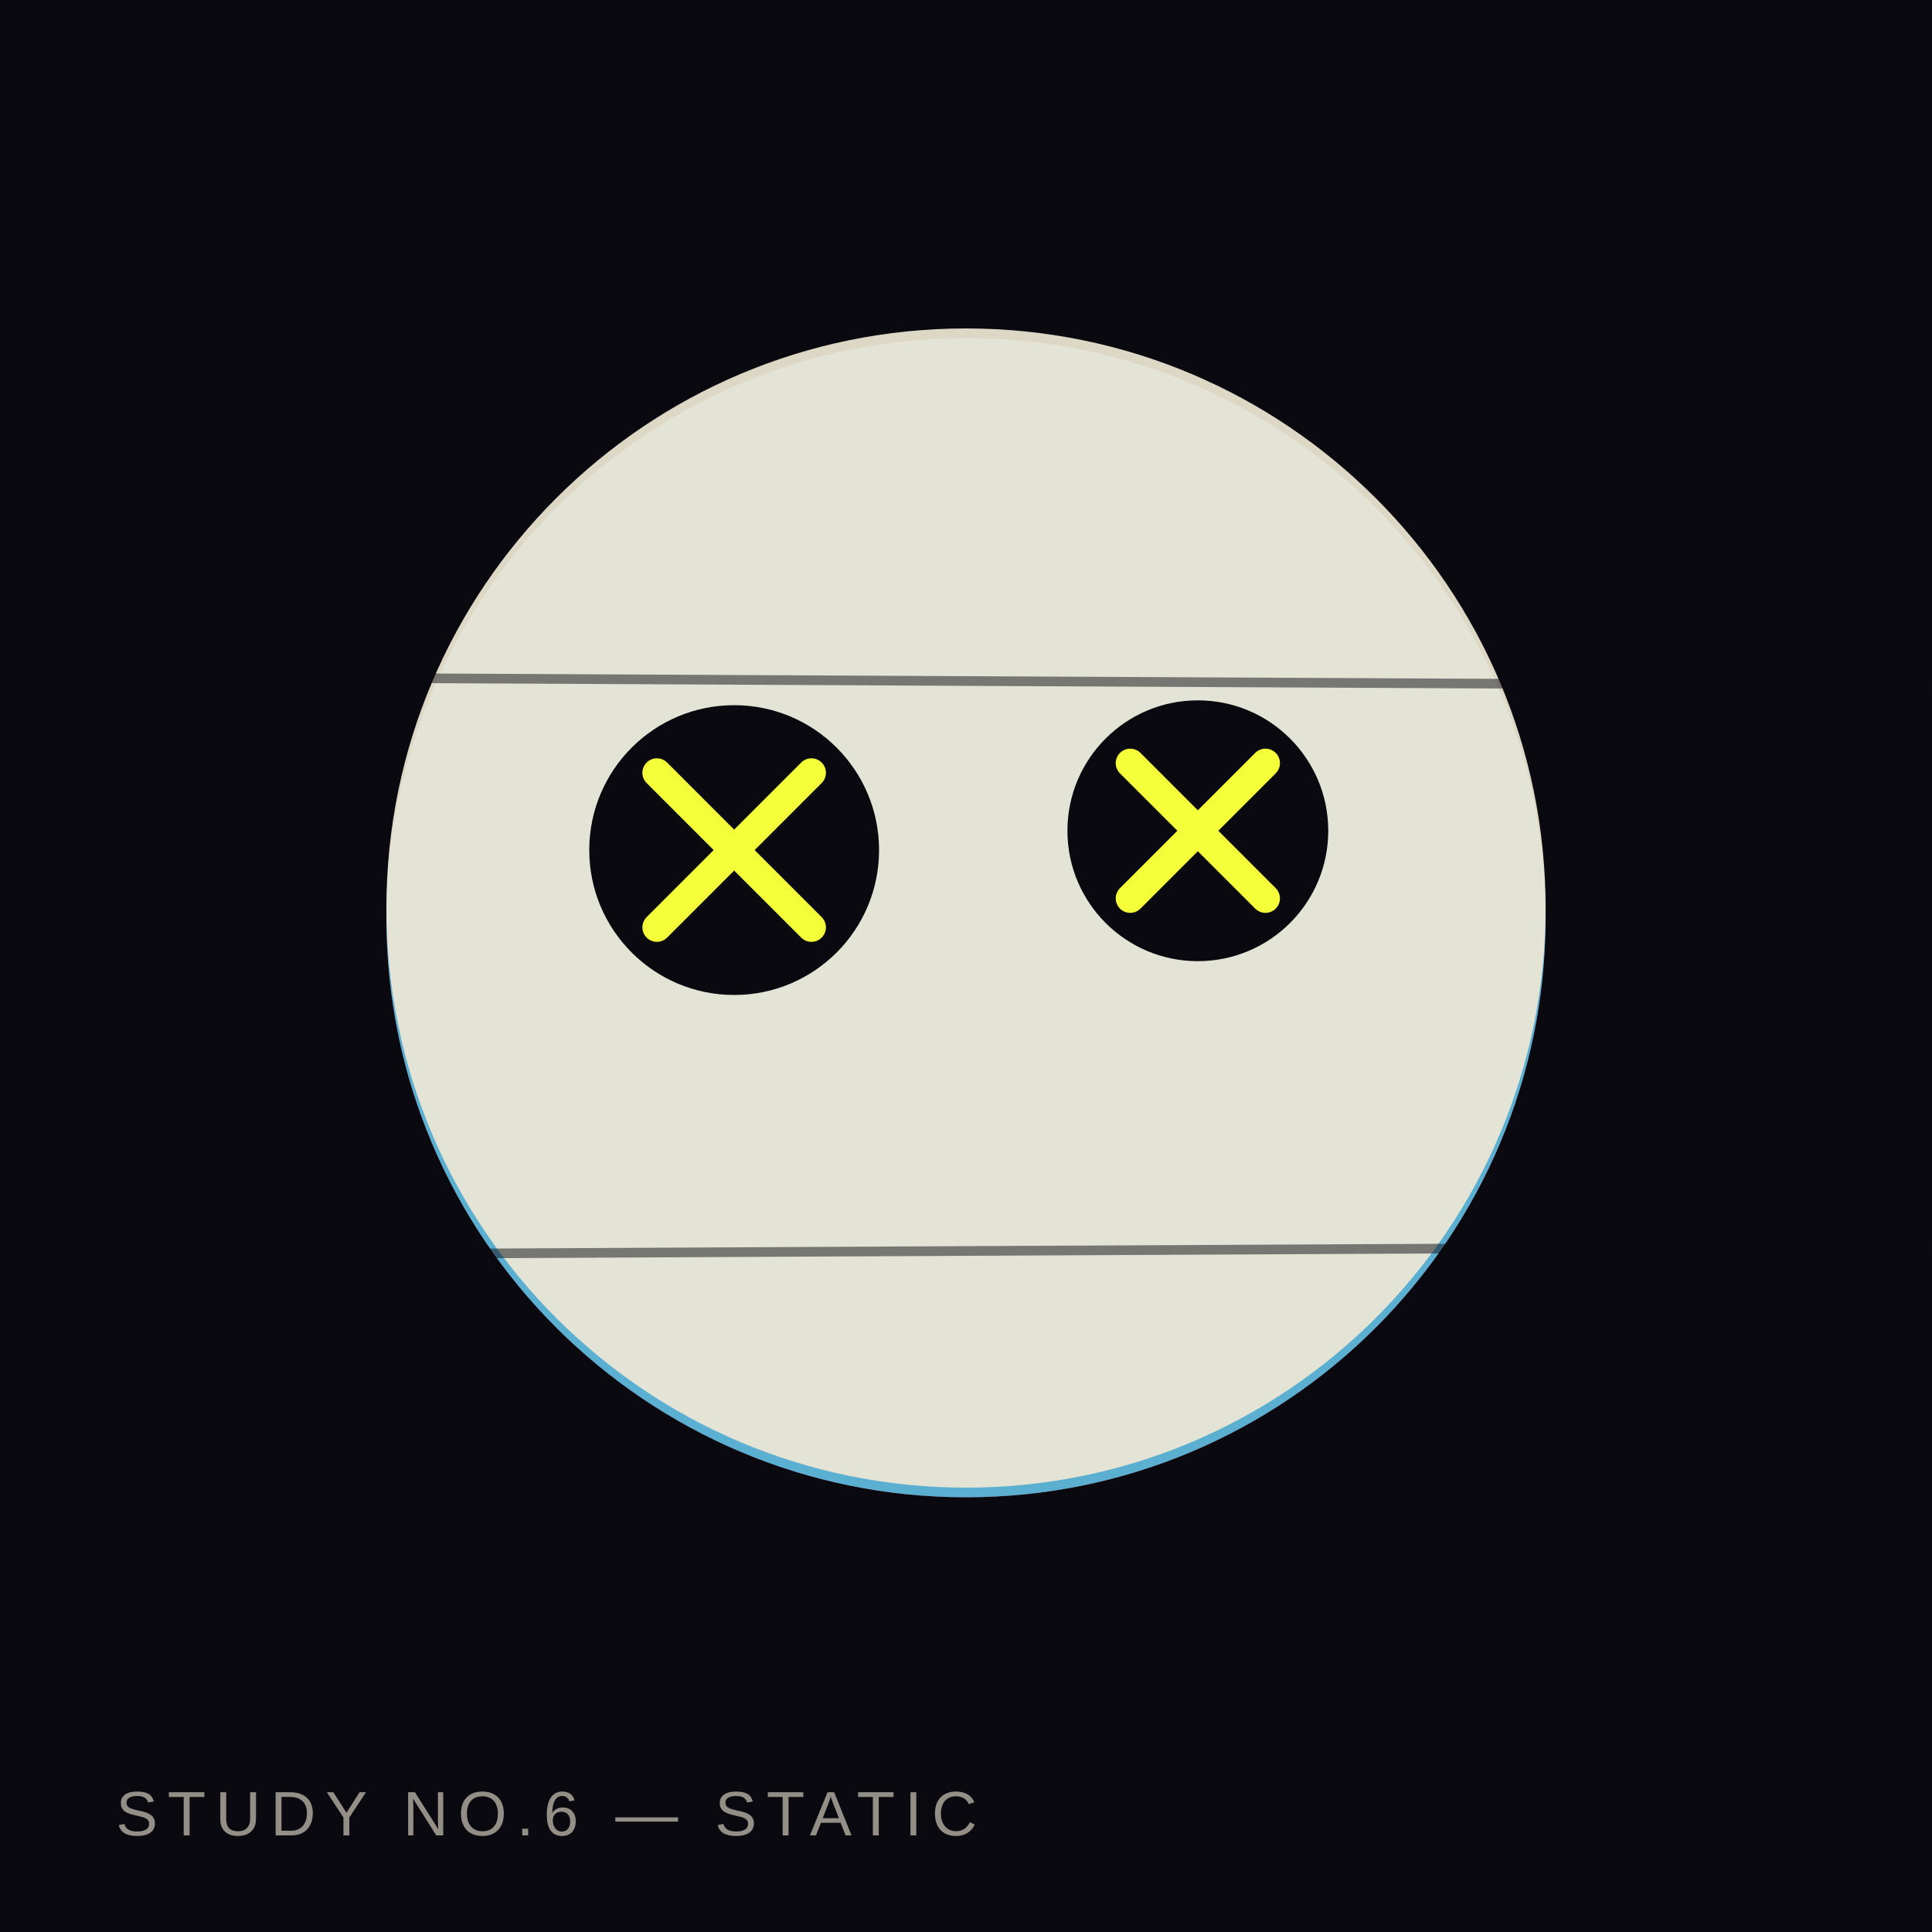
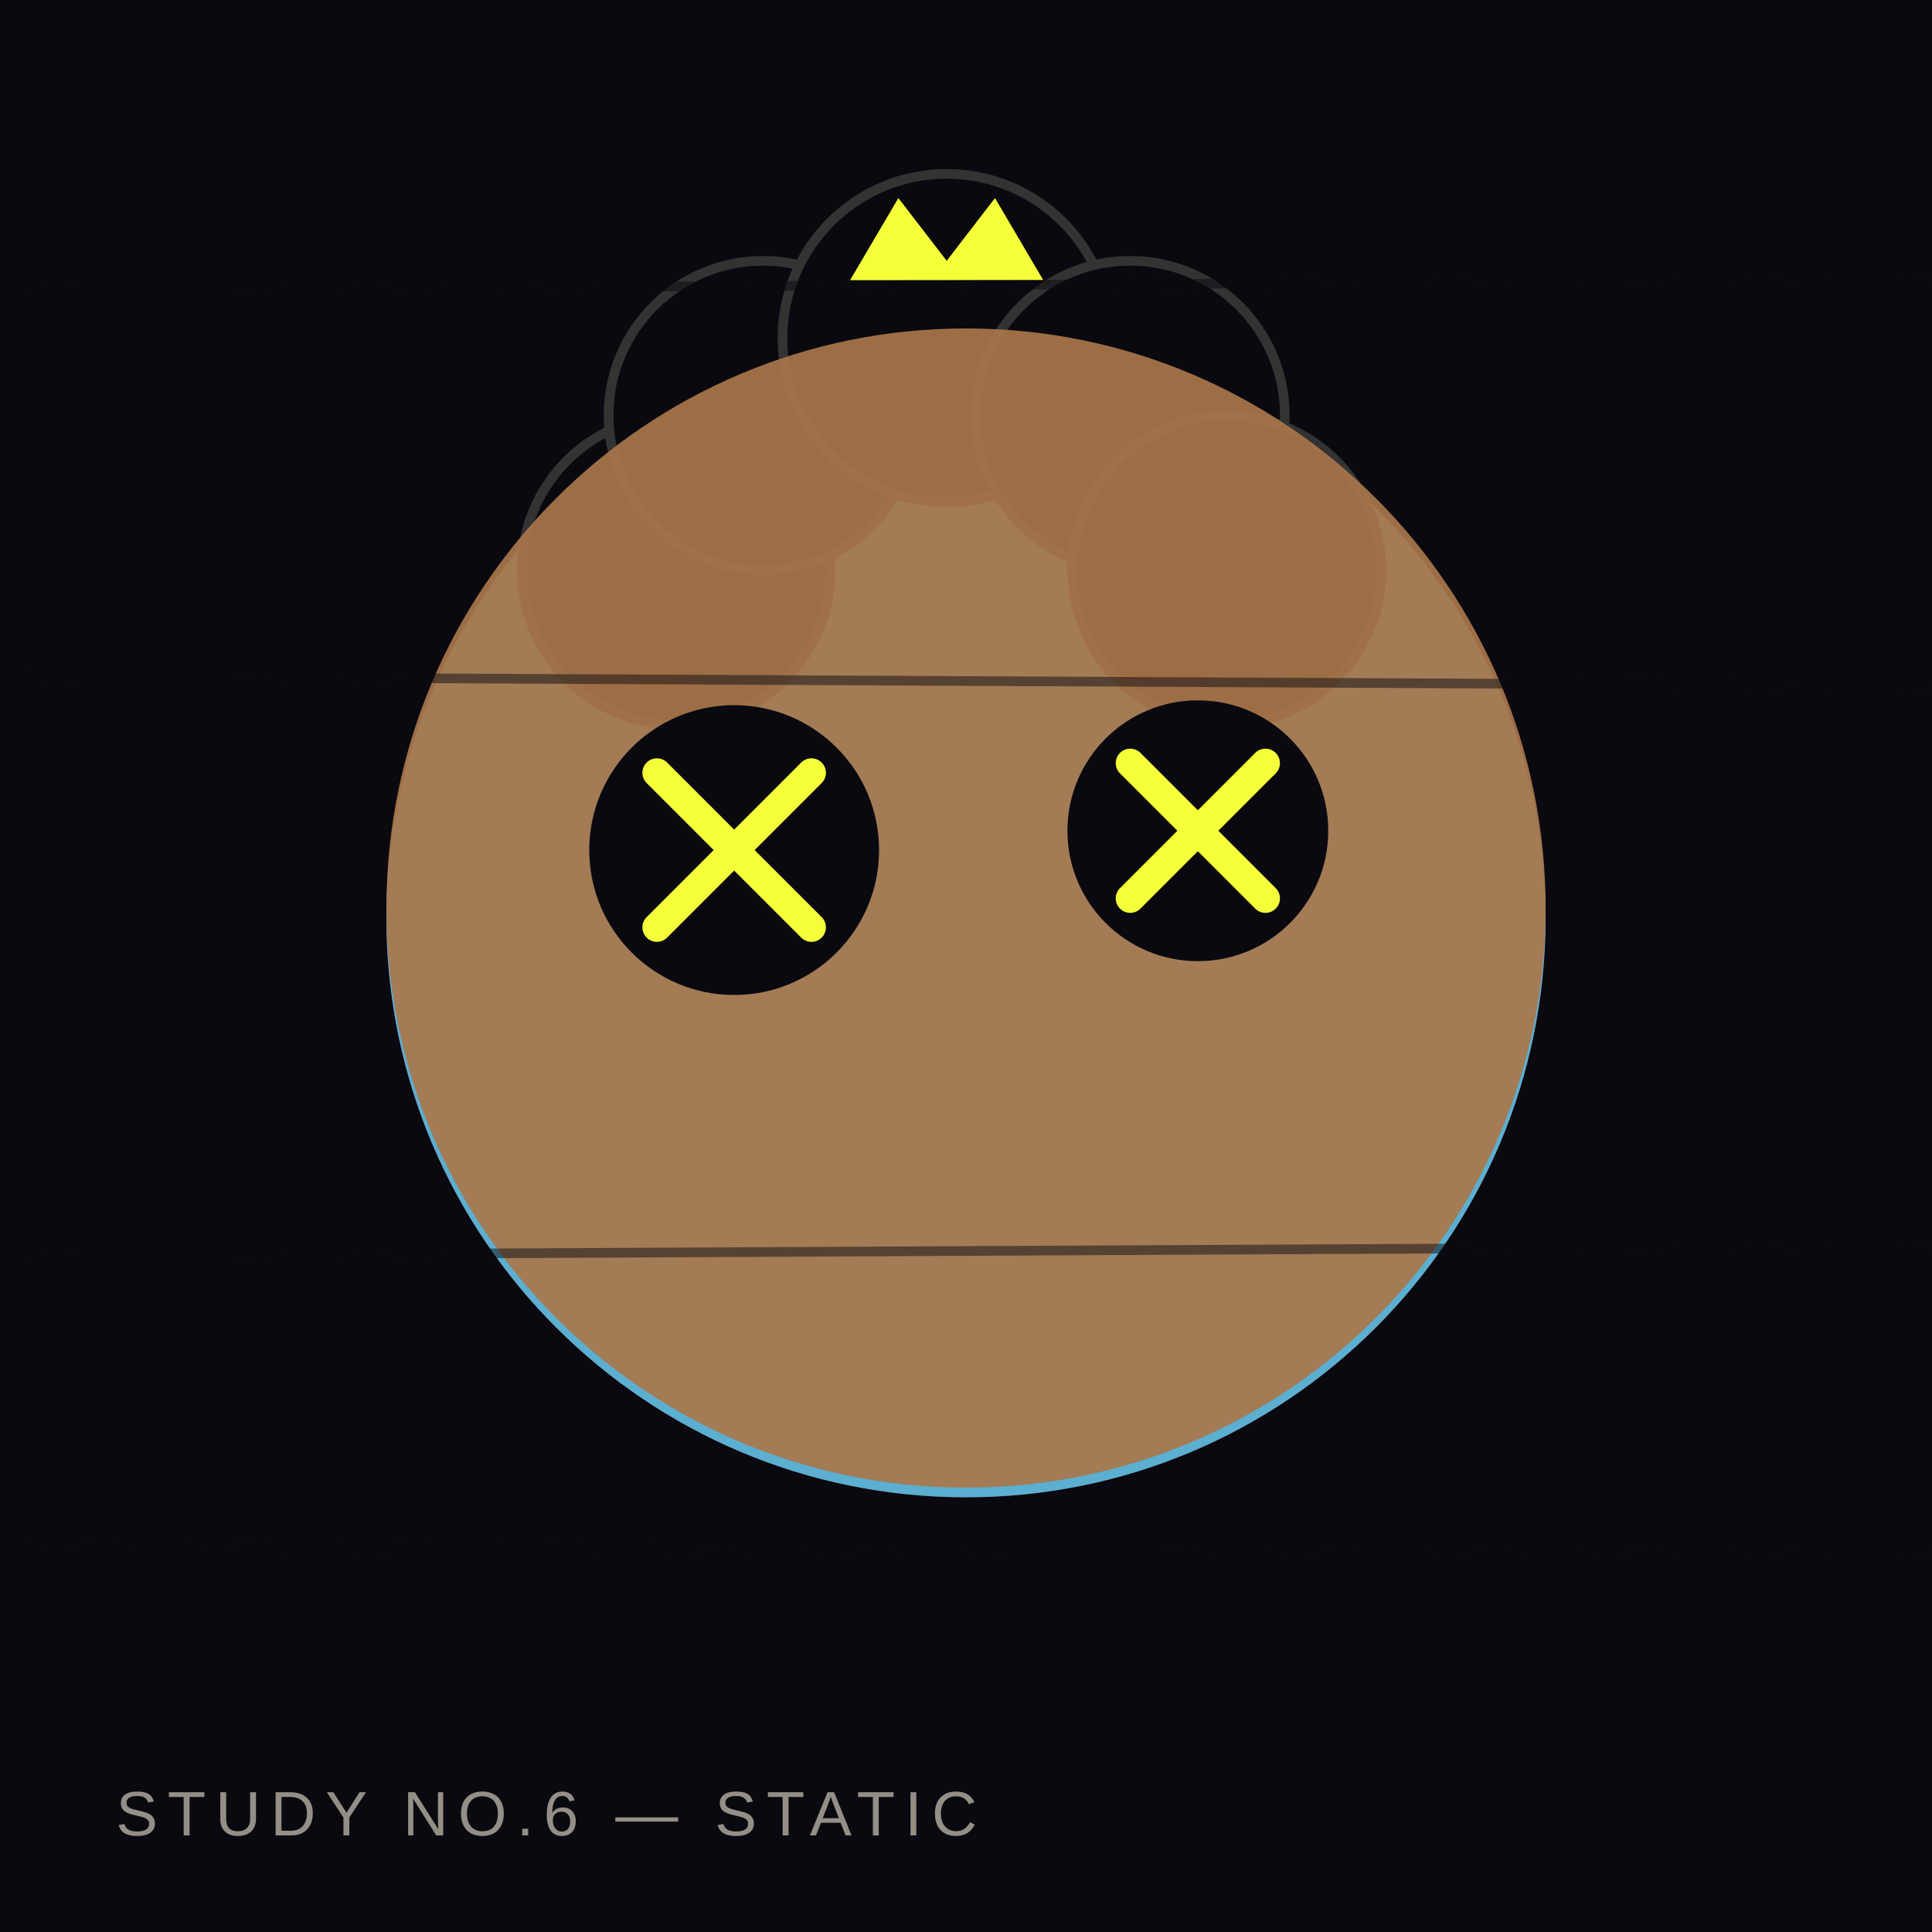
<svg xmlns="http://www.w3.org/2000/svg" viewBox="0 0 400 400" role="img" aria-label="Static — glitch portrait of the SNOZ character">
  <rect width="400" height="400" fill="#0a0910" />
  <g transform="translate(-6,0)" opacity="0.7">
    <circle cx="206" cy="190" r="120" fill="#ff3d81" />
  </g>
  <g transform="translate(6,4)" opacity="0.7">
    <circle cx="194" cy="186" r="120" fill="#34e5ff" />
  </g>
-   <circle cx="200" cy="188" r="120" fill="#efe8d6" opacity="0.92" />
+   <g fill="#0a0910" stroke="#333" stroke-width="2">
+     <circle cx="140" cy="118" r="32" />
+     <circle cx="158" cy="86" r="32" />
+     <circle cx="196" cy="70" r="34" />
+     <circle cx="234" cy="86" r="32" />
+     <circle cx="254" cy="118" r="32" />
+   </g>
+   <path d="M176,58 L186,41 L196,54 L206,41 L216,58 Z" fill="#f4ff3a" />
+   <circle cx="200" cy="188" r="120" fill="#a9764b" opacity="0.92" />
  <circle cx="152" cy="176" r="30" fill="#0a0910" />
  <circle cx="248" cy="172" r="27" fill="#0a0910" />
  <g stroke="#f4ff3a" stroke-width="6" stroke-linecap="round">
    <line x1="136" y1="160" x2="168" y2="192" />
    <line x1="168" y1="160" x2="136" y2="192" />
    <line x1="234" y1="158" x2="262" y2="186" />
    <line x1="262" y1="158" x2="234" y2="186" />
  </g>
  <g stroke="#0a0910" stroke-width="2" opacity="0.5">
    <line x1="0" y1="60" x2="400" y2="58" />
    <line x1="0" y1="140" x2="400" y2="142" />
    <line x1="0" y1="260" x2="400" y2="258" />
    <line x1="0" y1="320" x2="400" y2="322" />
  </g>
  <text x="24" y="380" fill="#efe8d6" font-family="Arial, sans-serif" font-size="13" letter-spacing="2" opacity="0.6">STUDY NO.6 — STATIC</text>
</svg>
